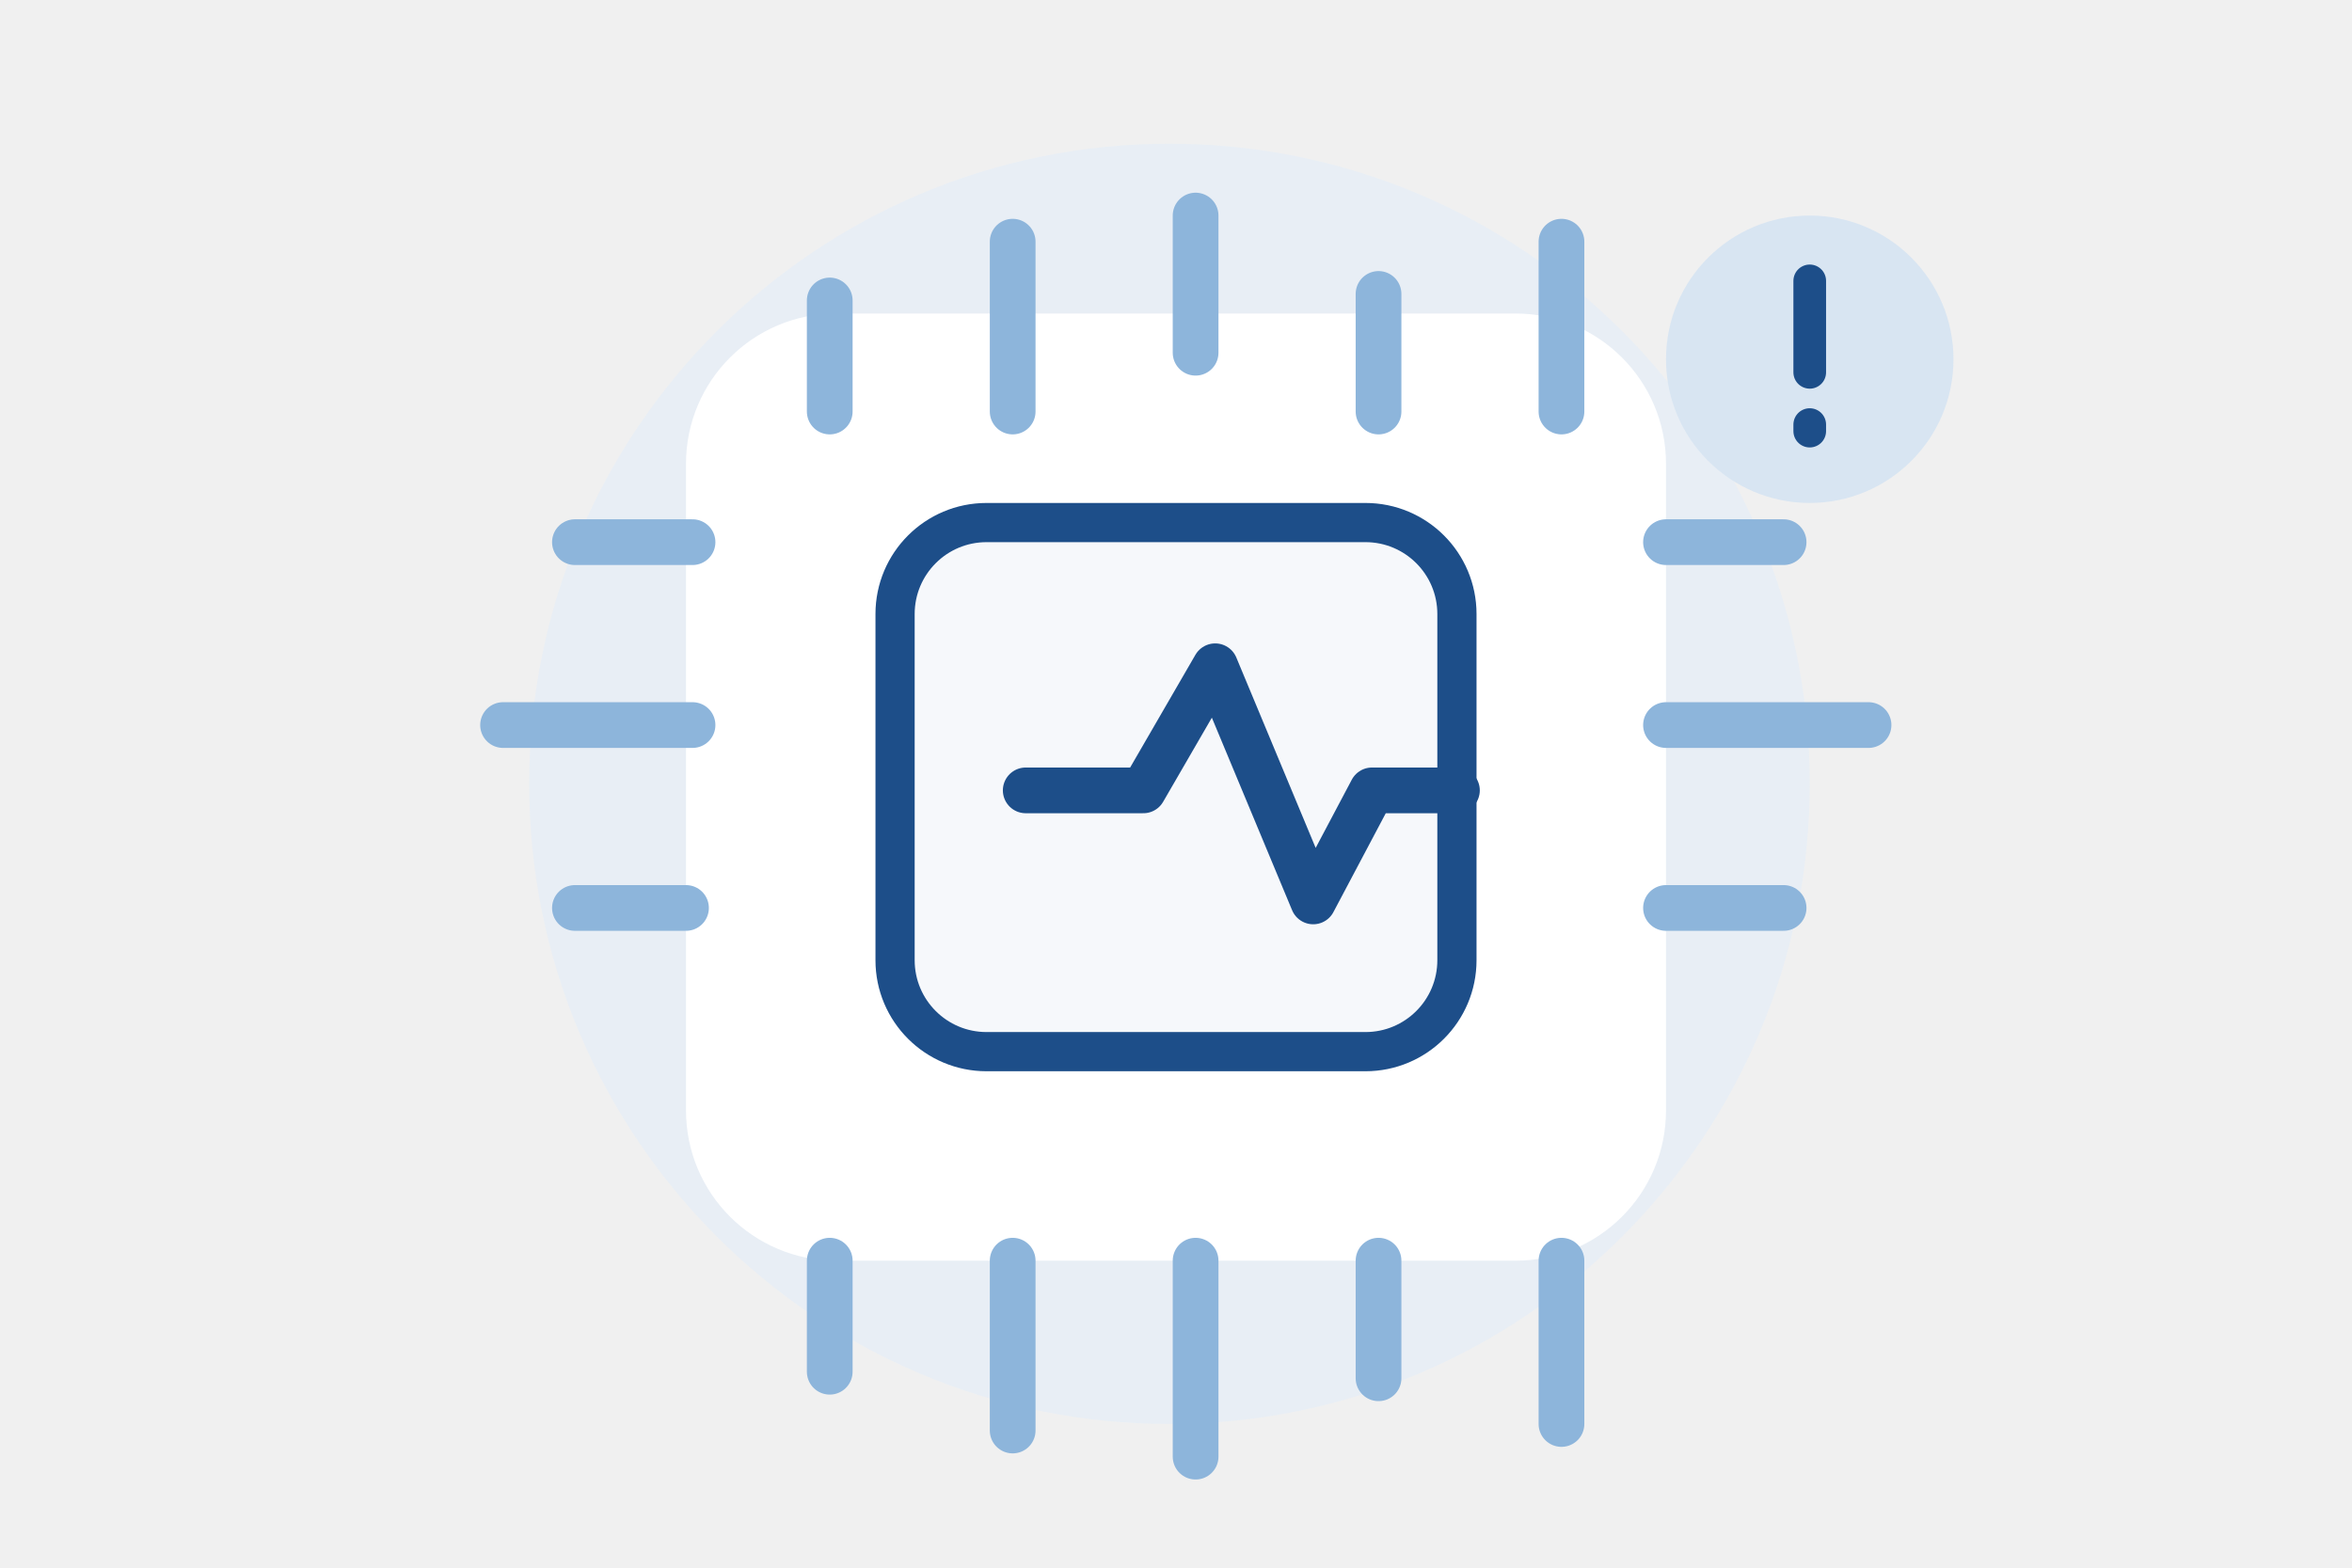
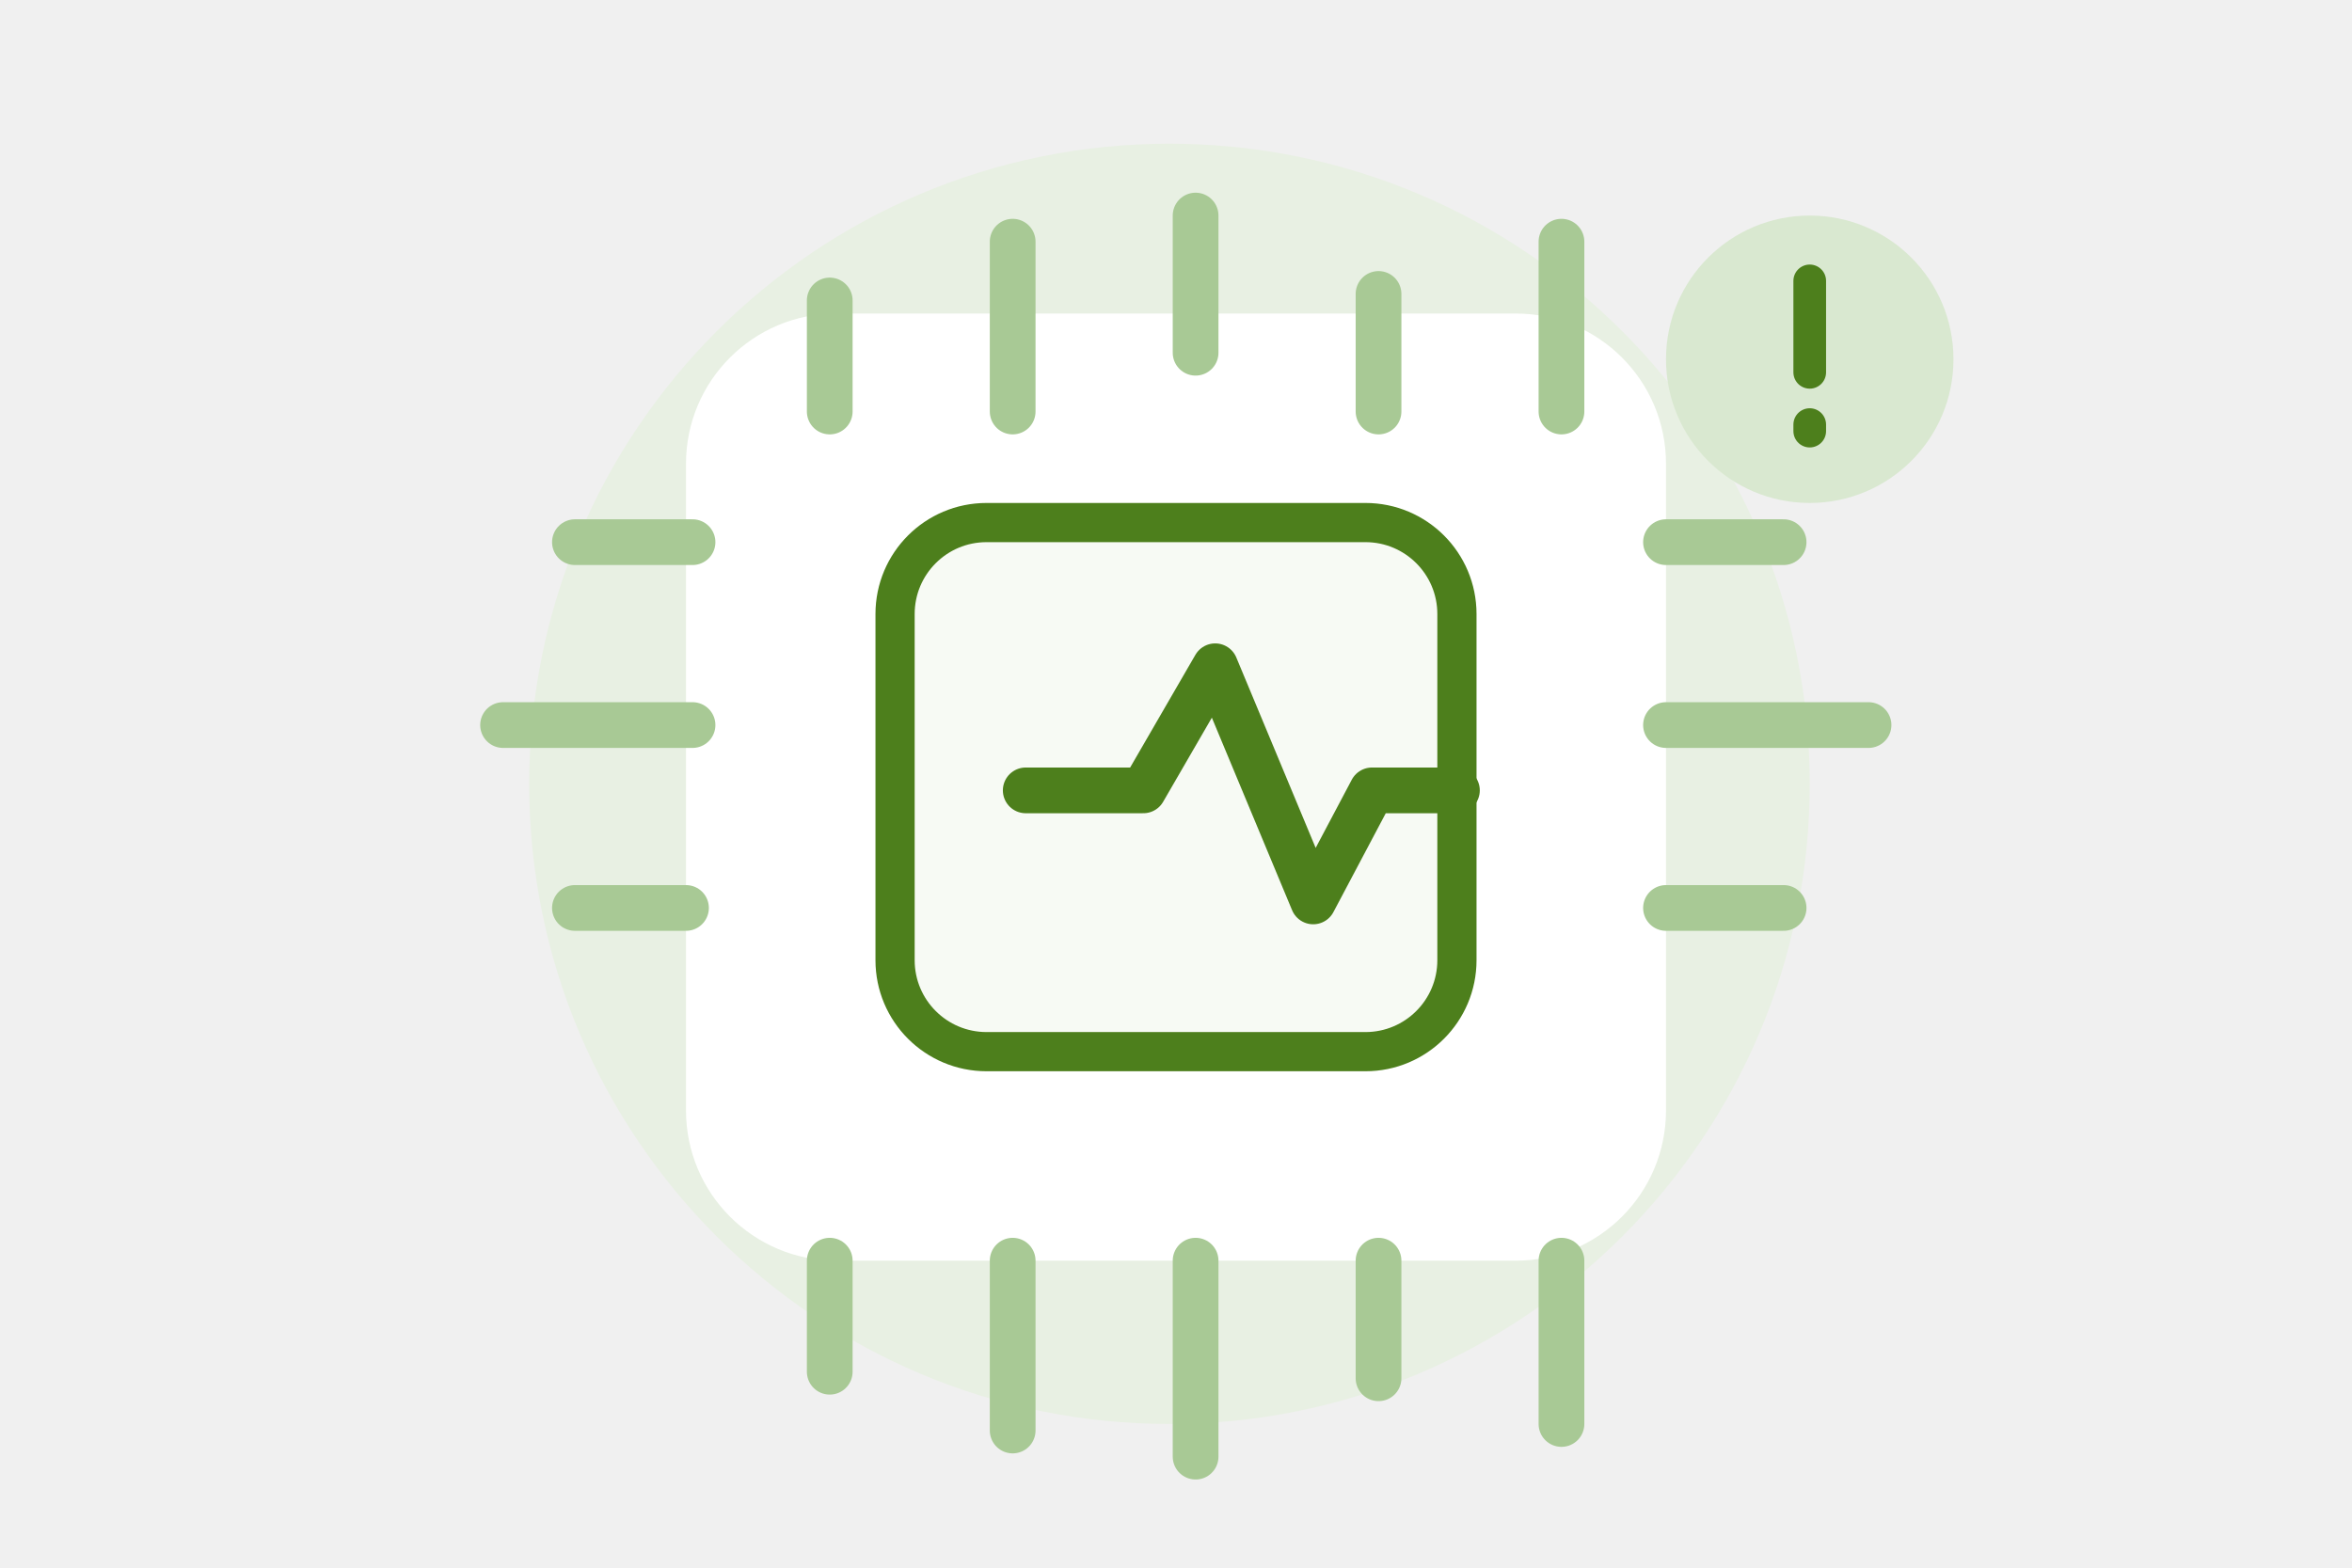
<svg xmlns="http://www.w3.org/2000/svg" viewBox="0 0 360 240" fill="none">
-   <circle cx="179" cy="120" r="98" fill="#E8EEF5" />
+   <circle cx="179" cy="120" r="98" fill="#E8F0E3" />
  <rect x="105" y="48" width="150" height="145" rx="23" fill="#fff" />
-   <rect x="137" y="80" width="86" height="81" rx="14" fill="#F6F8FB" stroke="#1D4E89" stroke-width="6" />
-   <path d="M157 121h18l11-19 15 36 9-17h13" stroke="#1D4E89" stroke-width="7" stroke-linecap="round" stroke-linejoin="round" />
-   <path d="M127 63v-17m28 17V37m28 17V33m28 30V45m28 18V37M127 193v17m28-17v26m28-26v30m28-30v18m28-18v25M106 83H88m18 28H77m28 28H88m167-56h18m-18 28h31m-31 28h18" stroke="#8DB5DB" stroke-width="7" stroke-linecap="round" />
-   <circle cx="277" cy="55" r="22" fill="#D8E5F2" />
-   <path d="M277 43v14m0 8v1" stroke="#1D4E89" stroke-width="5" stroke-linecap="round" />
+   <rect x="137" y="80" width="86" height="81" rx="14" fill="#F7FAF4" stroke="#4D7F1C" stroke-width="6" />
+   <path d="M157 121h18l11-19 15 36 9-17h13" stroke="#4D7F1C" stroke-width="7" stroke-linecap="round" stroke-linejoin="round" />
+   <path d="M127 63v-17m28 17V37m28 17V33m28 30V45m28 18V37M127 193v17m28-17v26m28-26v30m28-30v18m28-18v25M106 83H88m18 28H77m28 28H88m167-56h18m-18 28h31m-31 28h18" stroke="#A8C995" stroke-width="7" stroke-linecap="round" />
+   <circle cx="277" cy="55" r="22" fill="#D9E8D0" />
+   <path d="M277 43v14m0 8v1" stroke="#4D7F1C" stroke-width="5" stroke-linecap="round" />
</svg>
